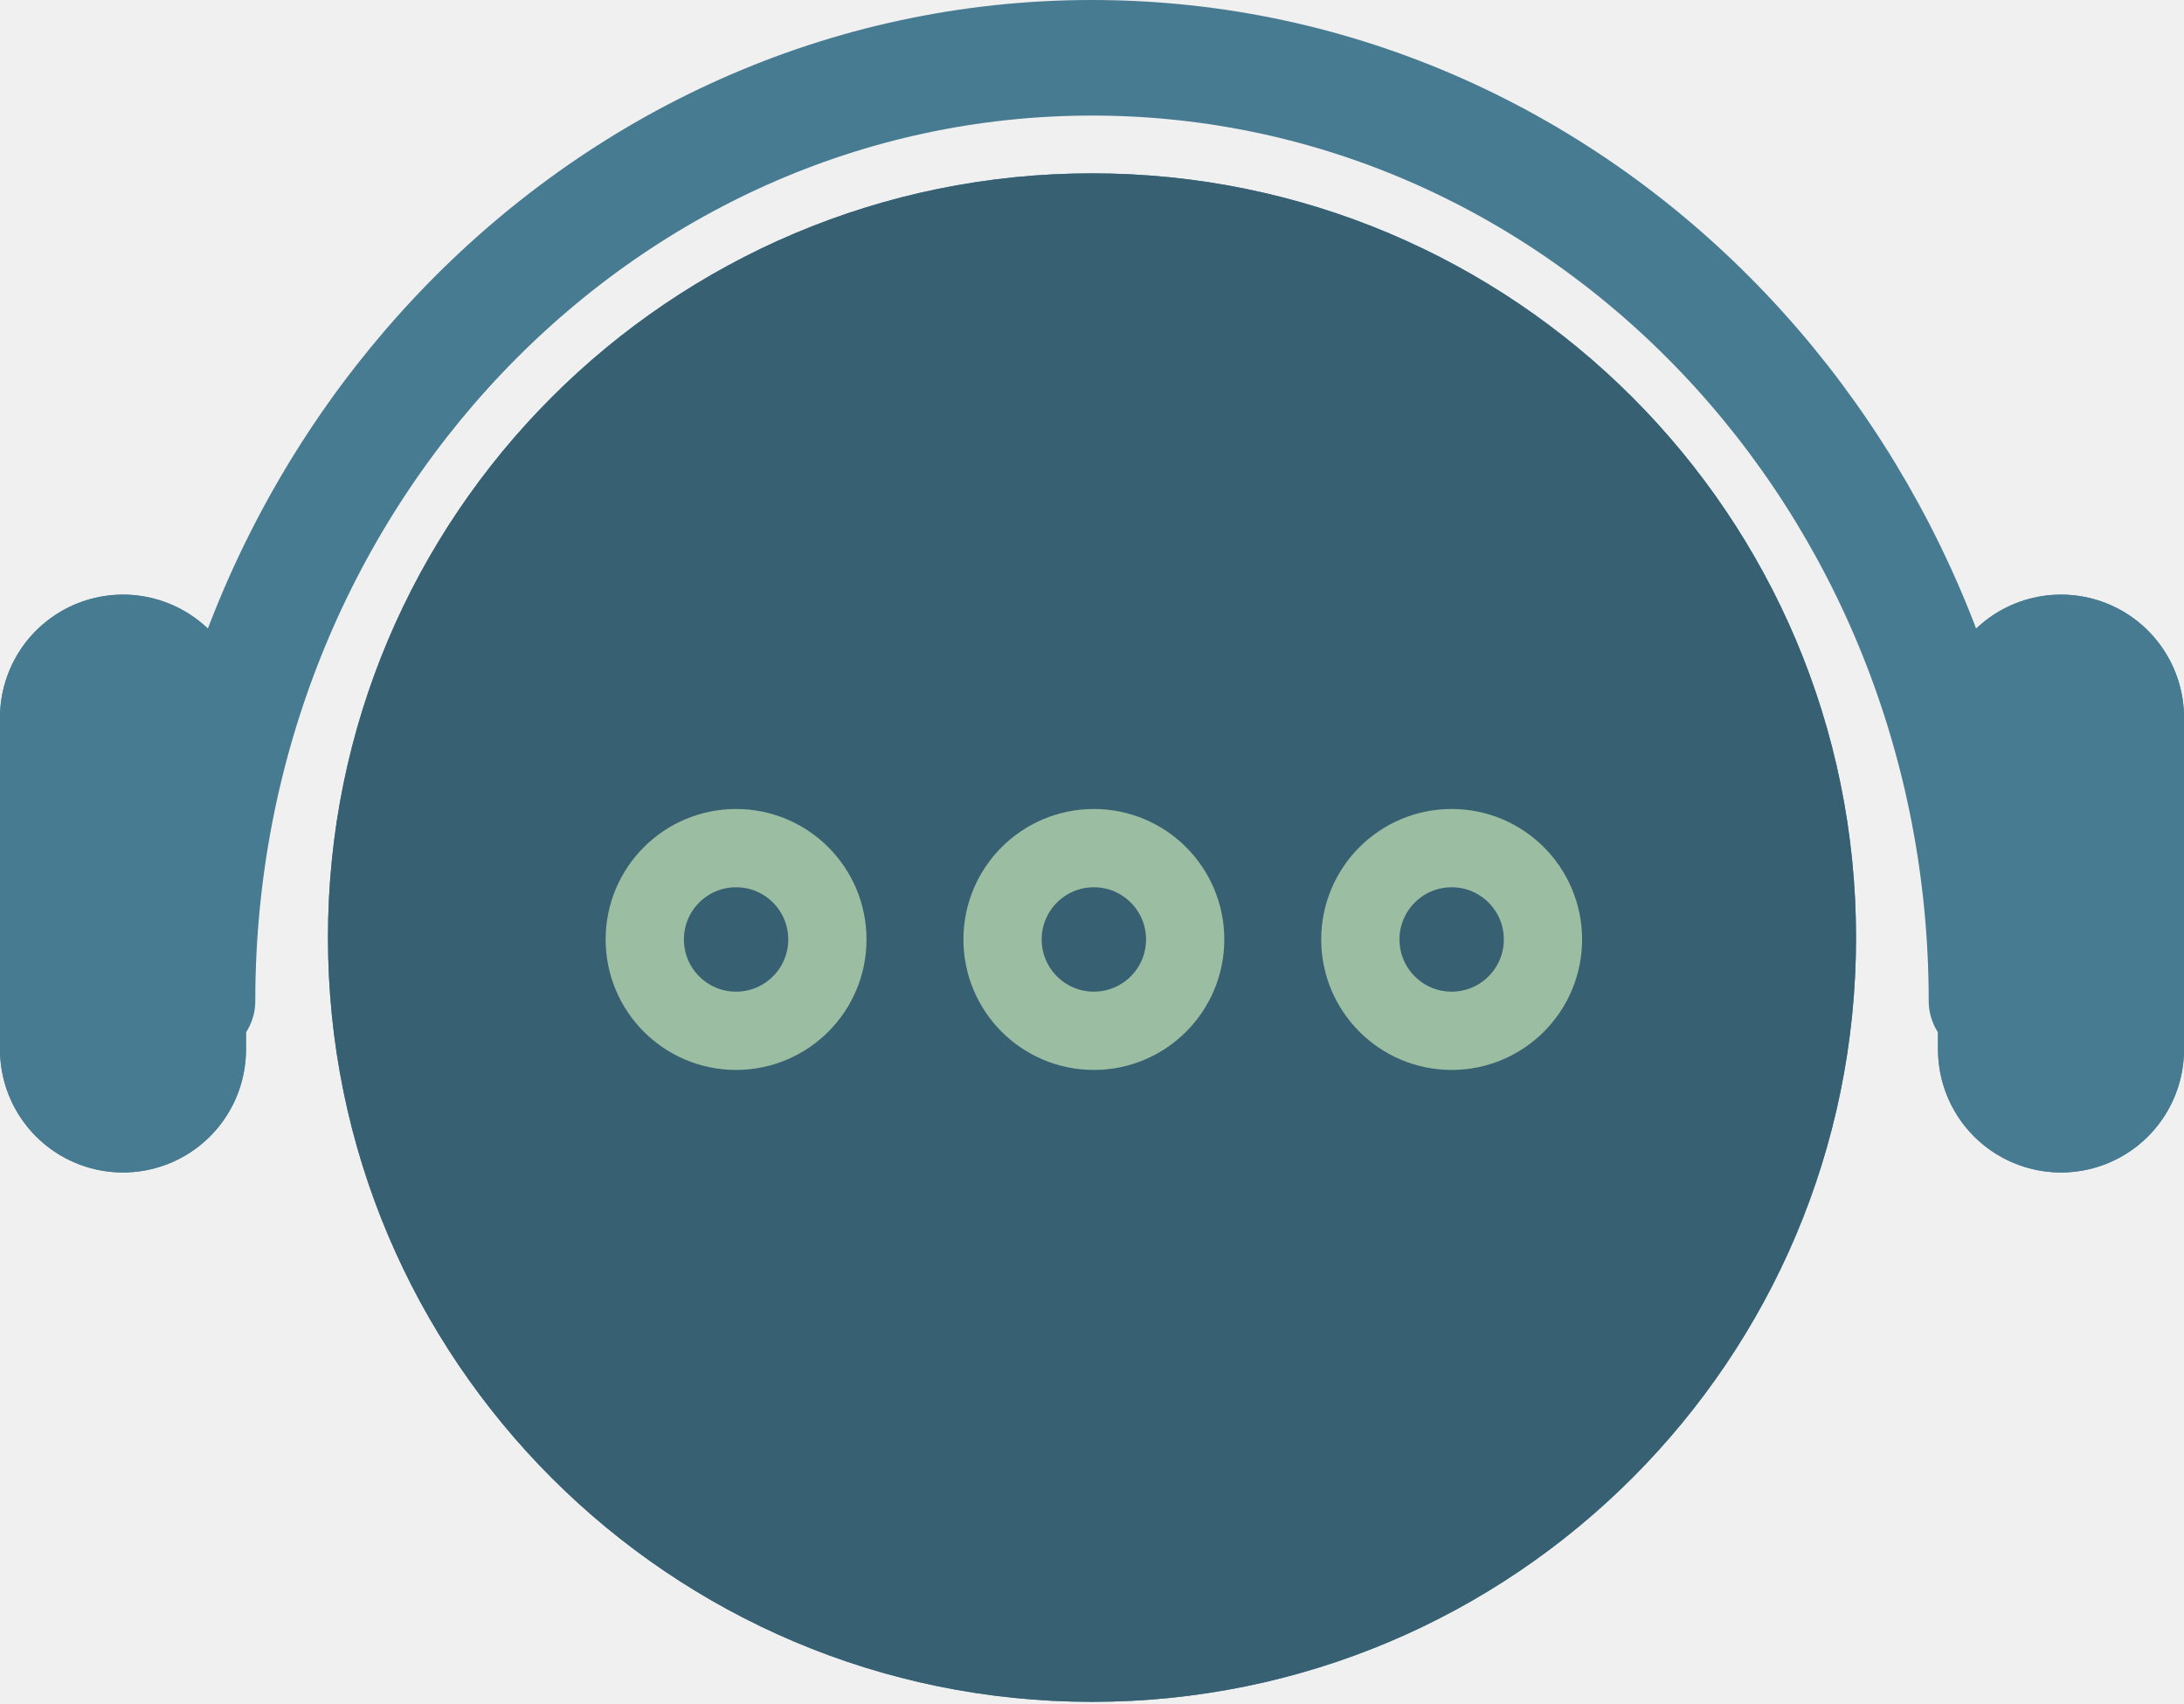
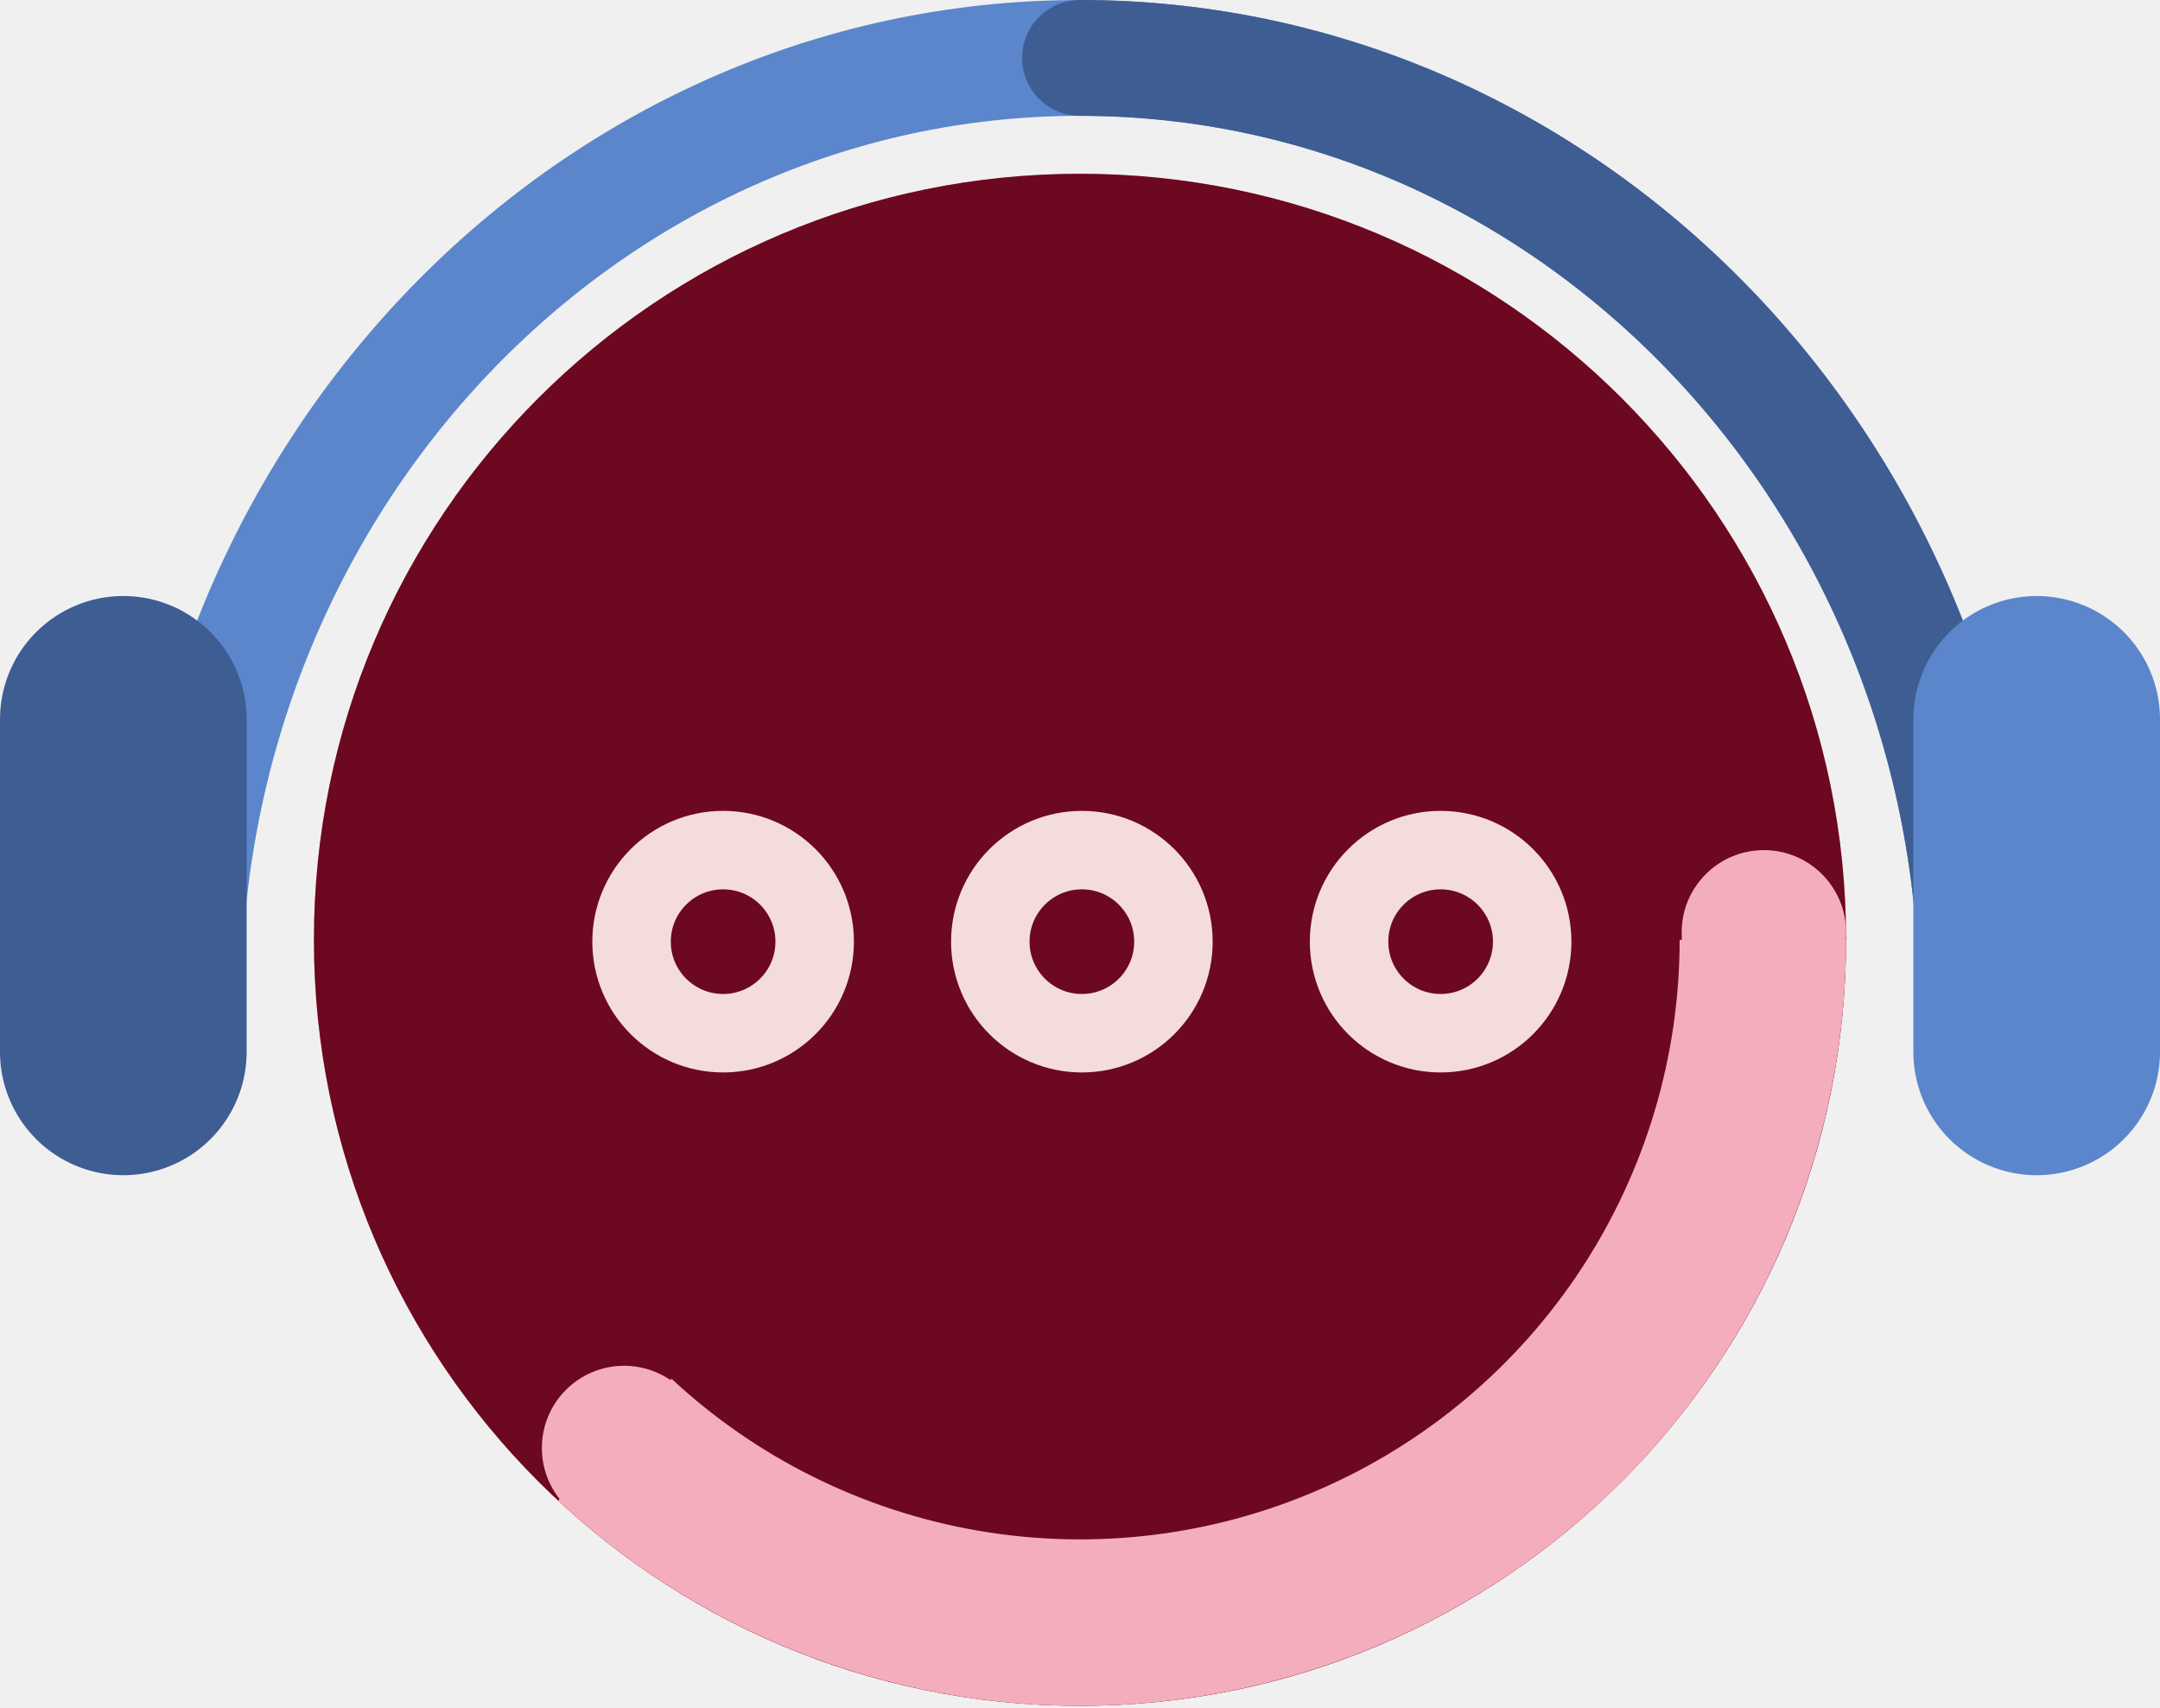
- <svg xmlns="http://www.w3.org/2000/svg" width="586" height="457" viewBox="0 0 586 457" fill="none">
-   <circle cx="293" cy="251.5" r="205" fill="#477B91" />
-   <path d="M222 252C222 265.531 211.031 276.5 197.5 276.5C183.969 276.5 173 265.531 173 252C173 238.469 183.969 227.5 197.5 227.5C211.031 227.5 222 238.469 222 252Z" fill="#477B91" stroke="#ECE4C0" stroke-width="21" />
-   <path d="M318 252C318 265.531 307.031 276.5 293.5 276.5C279.969 276.5 269 265.531 269 252C269 238.469 279.969 227.5 293.5 227.5C307.031 227.5 318 238.469 318 252Z" fill="#477B91" stroke="#ECE4C0" stroke-width="21" />
-   <path d="M414 252C414 265.531 403.031 276.5 389.5 276.5C375.969 276.5 365 265.531 365 252C365 238.469 375.969 227.5 389.5 227.5C403.031 227.5 414 238.469 414 252Z" fill="#477B91" stroke="#ECE4C0" stroke-width="21" />
-   <circle cx="293" cy="251.5" r="205" fill="#376072" />
-   <path d="M222 252C222 265.531 211.031 276.5 197.5 276.5C183.969 276.5 173 265.531 173 252C173 238.469 183.969 227.5 197.5 227.5C211.031 227.5 222 238.469 222 252Z" fill="#376072" stroke="#9BBDA2" stroke-width="21" />
-   <path d="M318 252C318 265.531 307.031 276.5 293.5 276.5C279.969 276.5 269 265.531 269 252C269 238.469 279.969 227.5 293.5 227.5C307.031 227.5 318 238.469 318 252Z" fill="#376072" stroke="#9BBDA2" stroke-width="21" />
-   <path d="M414 252C414 265.531 403.031 276.5 389.5 276.5C375.969 276.5 365 265.531 365 252C365 238.469 375.969 227.5 389.5 227.5C403.031 227.5 414 238.469 414 252Z" fill="#376072" stroke="#9BBDA2" stroke-width="21" />
-   <path d="M533 268.5C533 128.772 425.548 15.5 293 15.5C160.452 15.5 53 128.772 53 268.5" stroke="#477B91" stroke-width="31" stroke-linecap="round" />
-   <line x1="33" y1="192.5" x2="33" y2="281.5" stroke="#477B91" stroke-width="66" stroke-linecap="round" />
-   <line x1="33" y1="192.5" x2="33" y2="281.5" stroke="#477B91" stroke-width="66" stroke-linecap="round" />
-   <line x1="553" y1="192.5" x2="553" y2="281.5" stroke="#477B91" stroke-width="66" stroke-linecap="round" />
-   <line x1="553" y1="192.5" x2="553" y2="281.5" stroke="#477B91" stroke-width="66" stroke-linecap="round" />
+ <svg xmlns="http://www.w3.org/2000/svg" width="578" height="457" viewBox="0 0 578 457" fill="none">
+   <path d="M218 252C218 265.531 207.031 276.5 193.5 276.5C179.969 276.5 169 265.531 169 252C169 238.469 179.969 227.5 193.5 227.5C207.031 227.5 218 238.469 218 252Z" fill="#F4ADBD" stroke="#6C0820" stroke-width="21" />
+   <path d="M314 252C314 265.531 303.031 276.5 289.5 276.5C275.969 276.5 265 265.531 265 252C265 238.469 275.969 227.5 289.5 227.5C303.031 227.5 314 238.469 314 252Z" fill="#F4ADBD" stroke="#6C0820" stroke-width="21" />
+   <path d="M410 252C410 265.531 399.031 276.5 385.5 276.5C371.969 276.5 361 265.531 361 252C361 238.469 371.969 227.5 385.5 227.5C399.031 227.5 410 238.469 410 252Z" fill="#F4ADBD" stroke="#6C0820" stroke-width="21" />
+   <circle cx="289" cy="251.5" r="205" fill="#F4ADBD" />
+   <path d="M218 252C218 265.531 207.031 276.5 193.5 276.5C179.969 276.5 169 265.531 169 252C169 238.469 179.969 227.5 193.5 227.5C207.031 227.5 218 238.469 218 252Z" fill="#F4ADBD" stroke="#6C0820" stroke-width="21" />
+   <path d="M314 252C314 265.531 303.031 276.5 289.5 276.5C275.969 276.5 265 265.531 265 252C265 238.469 275.969 227.5 289.5 227.5C303.031 227.5 314 238.469 314 252Z" fill="#F4ADBD" stroke="#6C0820" stroke-width="21" />
+   <path d="M410 252C410 265.531 399.031 276.5 385.5 276.5C371.969 276.5 361 265.531 361 252C361 238.469 371.969 227.5 385.5 227.5C399.031 227.5 410 238.469 410 252Z" fill="#F4ADBD" stroke="#6C0820" stroke-width="21" />
+   <circle cx="289" cy="251.5" r="205" fill="#6C0820" />
+   <mask id="path-9-inside-1_0_1" fill="white">
+     <path d="M494 251.5C494 291.417 482.346 330.465 460.47 363.853C438.593 397.241 407.445 423.515 370.847 439.452C334.25 455.389 293.796 460.295 254.451 453.568C215.105 446.84 178.579 428.773 149.356 401.582L179.695 368.975C202.57 390.258 231.16 404.4 261.957 409.666C292.754 414.932 324.419 411.092 353.065 398.617C381.711 386.143 406.092 365.577 423.216 339.443C440.34 313.309 449.461 282.744 449.461 251.5H494Z" />
+   </mask>
+   <path d="M494 251.5C494 291.417 482.346 330.465 460.47 363.853C438.593 397.241 407.445 423.515 370.847 439.452C334.25 455.389 293.796 460.295 254.451 453.568C215.105 446.84 178.579 428.773 149.356 401.582L179.695 368.975C202.57 390.258 231.16 404.4 261.957 409.666C292.754 414.932 324.419 411.092 353.065 398.617C381.711 386.143 406.092 365.577 423.216 339.443C440.34 313.309 449.461 282.744 449.461 251.5H494Z" stroke="#F4ADBD" stroke-width="46" mask="url(#path-9-inside-1_0_1)" />
+   <path d="M218 252C218 265.531 207.031 276.5 193.5 276.5C179.969 276.5 169 265.531 169 252C169 238.469 179.969 227.5 193.5 227.5C207.031 227.5 218 238.469 218 252Z" fill="#6C0820" stroke="#F4DCDC" stroke-width="21" />
+   <path d="M314 252C314 265.531 303.031 276.5 289.5 276.5C275.969 276.5 265 265.531 265 252C265 238.469 275.969 227.5 289.5 227.5C303.031 227.5 314 238.469 314 252Z" fill="#6C0820" stroke="#F4DCDC" stroke-width="21" />
+   <path d="M410 252C410 265.531 399.031 276.5 385.5 276.5C371.969 276.5 361 265.531 361 252C361 238.469 371.969 227.5 385.5 227.5C399.031 227.5 410 238.469 410 252Z" fill="#6C0820" stroke="#F4DCDC" stroke-width="21" />
+   <path d="M529 268.5C529 128.772 421.548 15.5 289 15.5C156.452 15.5 49 128.772 49 268.5" stroke="#5B86CB" stroke-width="31" stroke-linecap="round" />
+   <path d="M529 268.5C529 128.772 421.548 15.5 289 15.5" stroke="#3E5D93" stroke-width="31" stroke-linecap="round" />
+   <line x1="33" y1="192.5" x2="33" y2="281.5" stroke="#3E5D93" stroke-width="66" stroke-linecap="round" />
+   <line x1="545" y1="192.5" x2="545" y2="281.5" stroke="#5B86CB" stroke-width="66" stroke-linecap="round" />
+   <circle cx="167" cy="387.5" r="22" fill="#F4ADBD" />
+   <circle cx="472" cy="249.5" r="22" fill="#F4ADBD" />
</svg>
